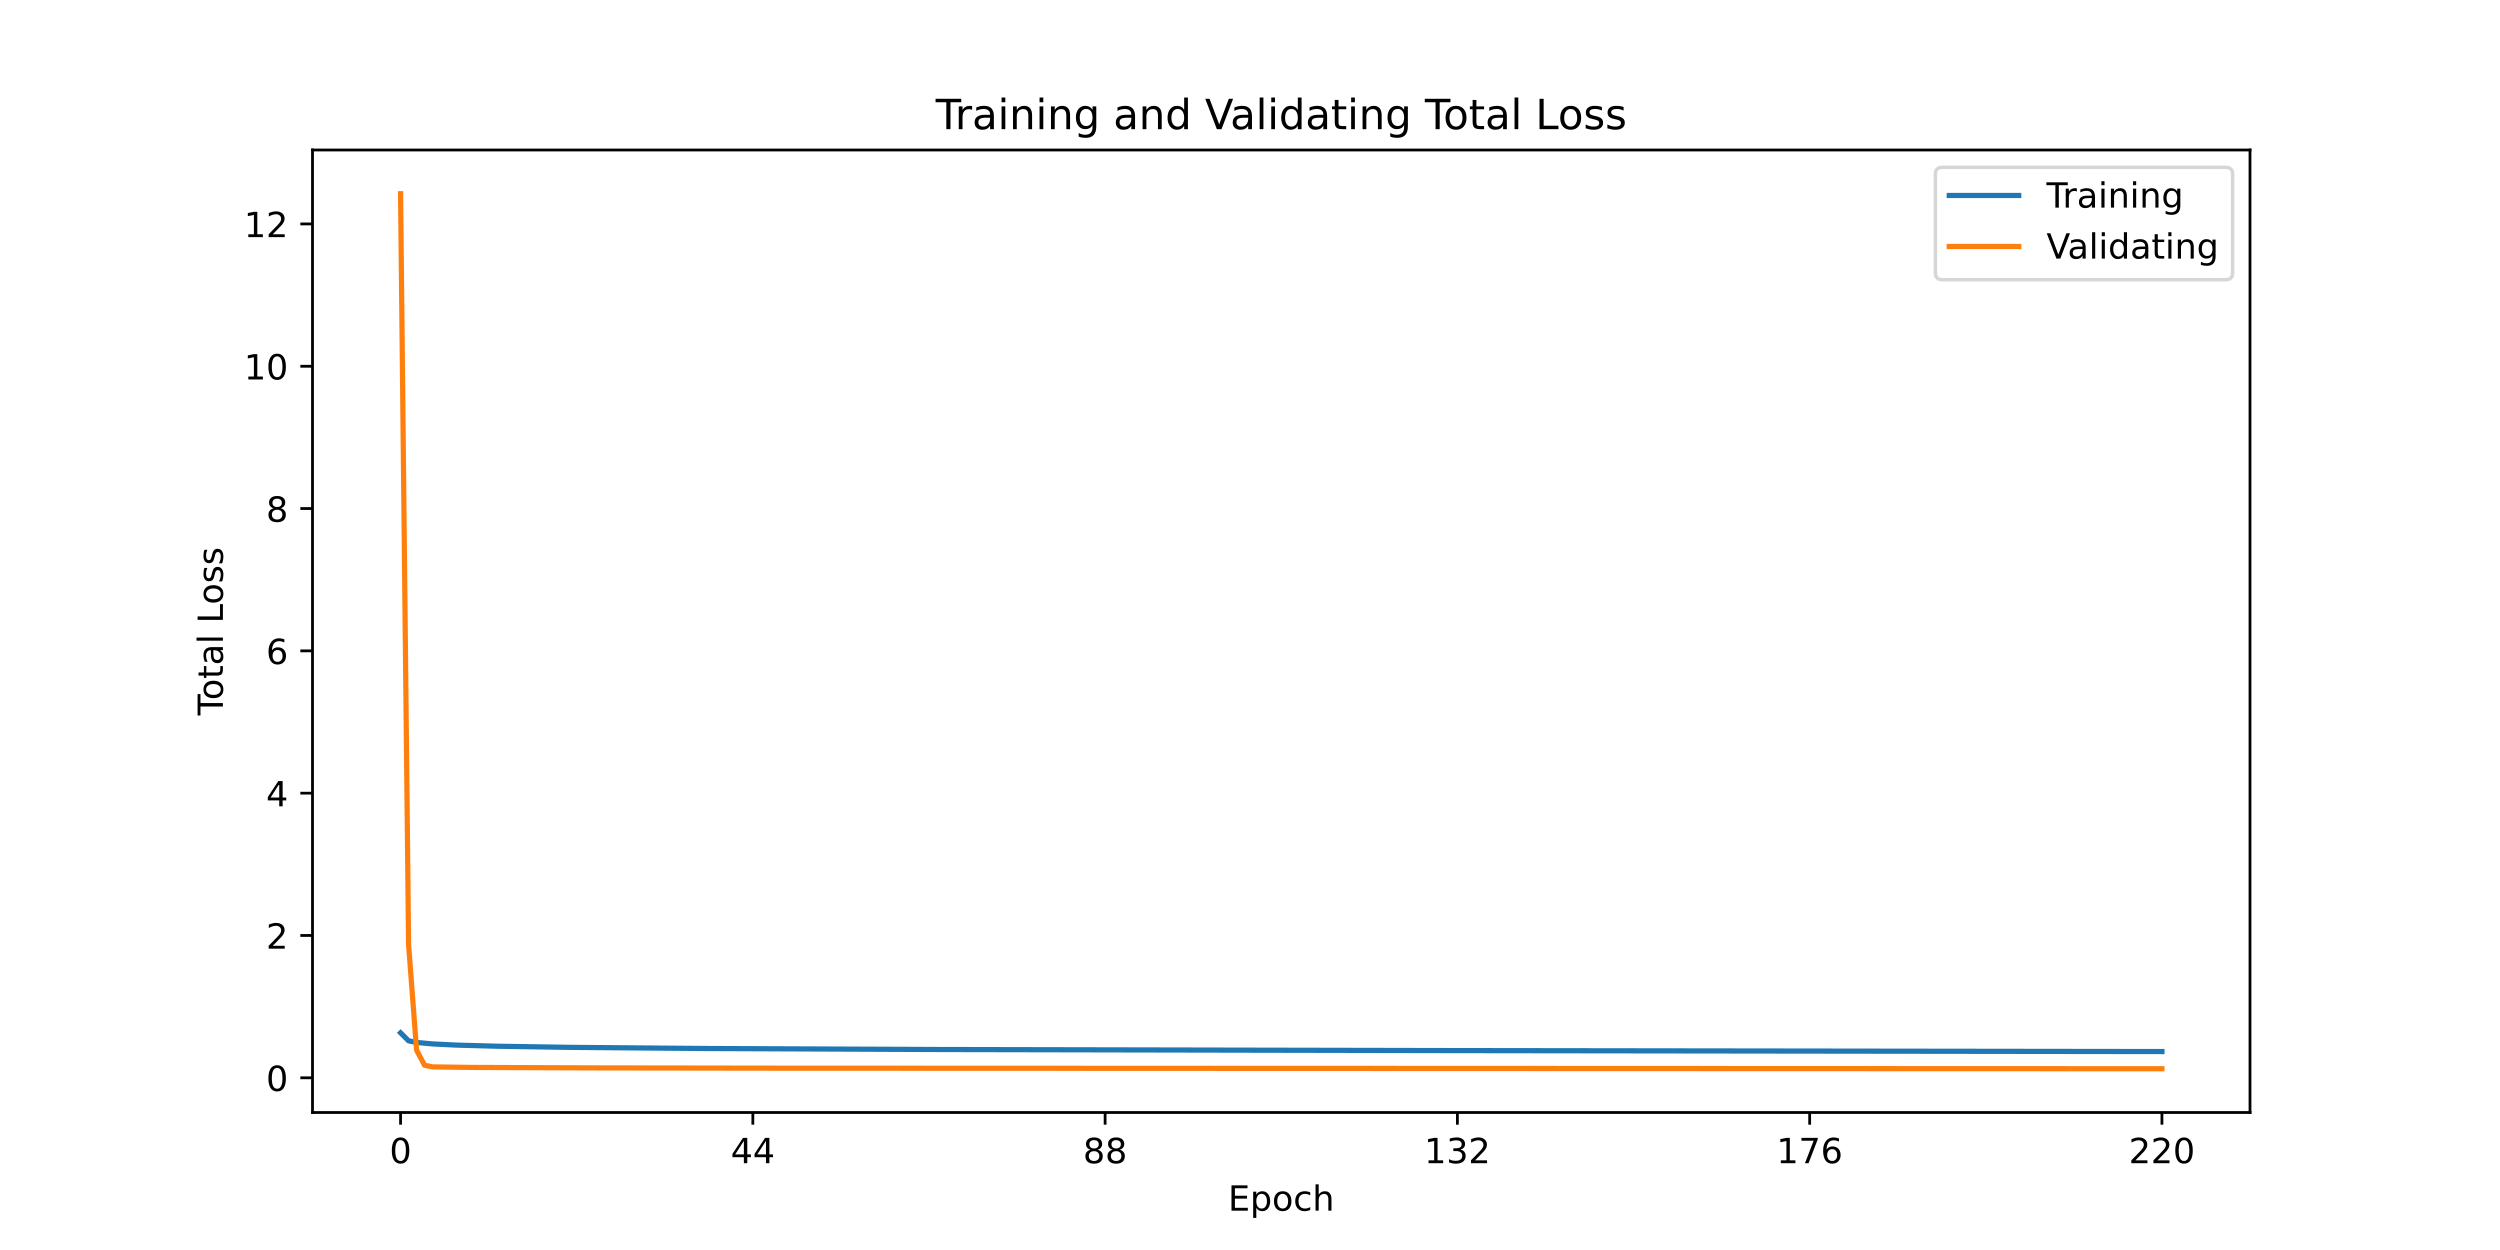
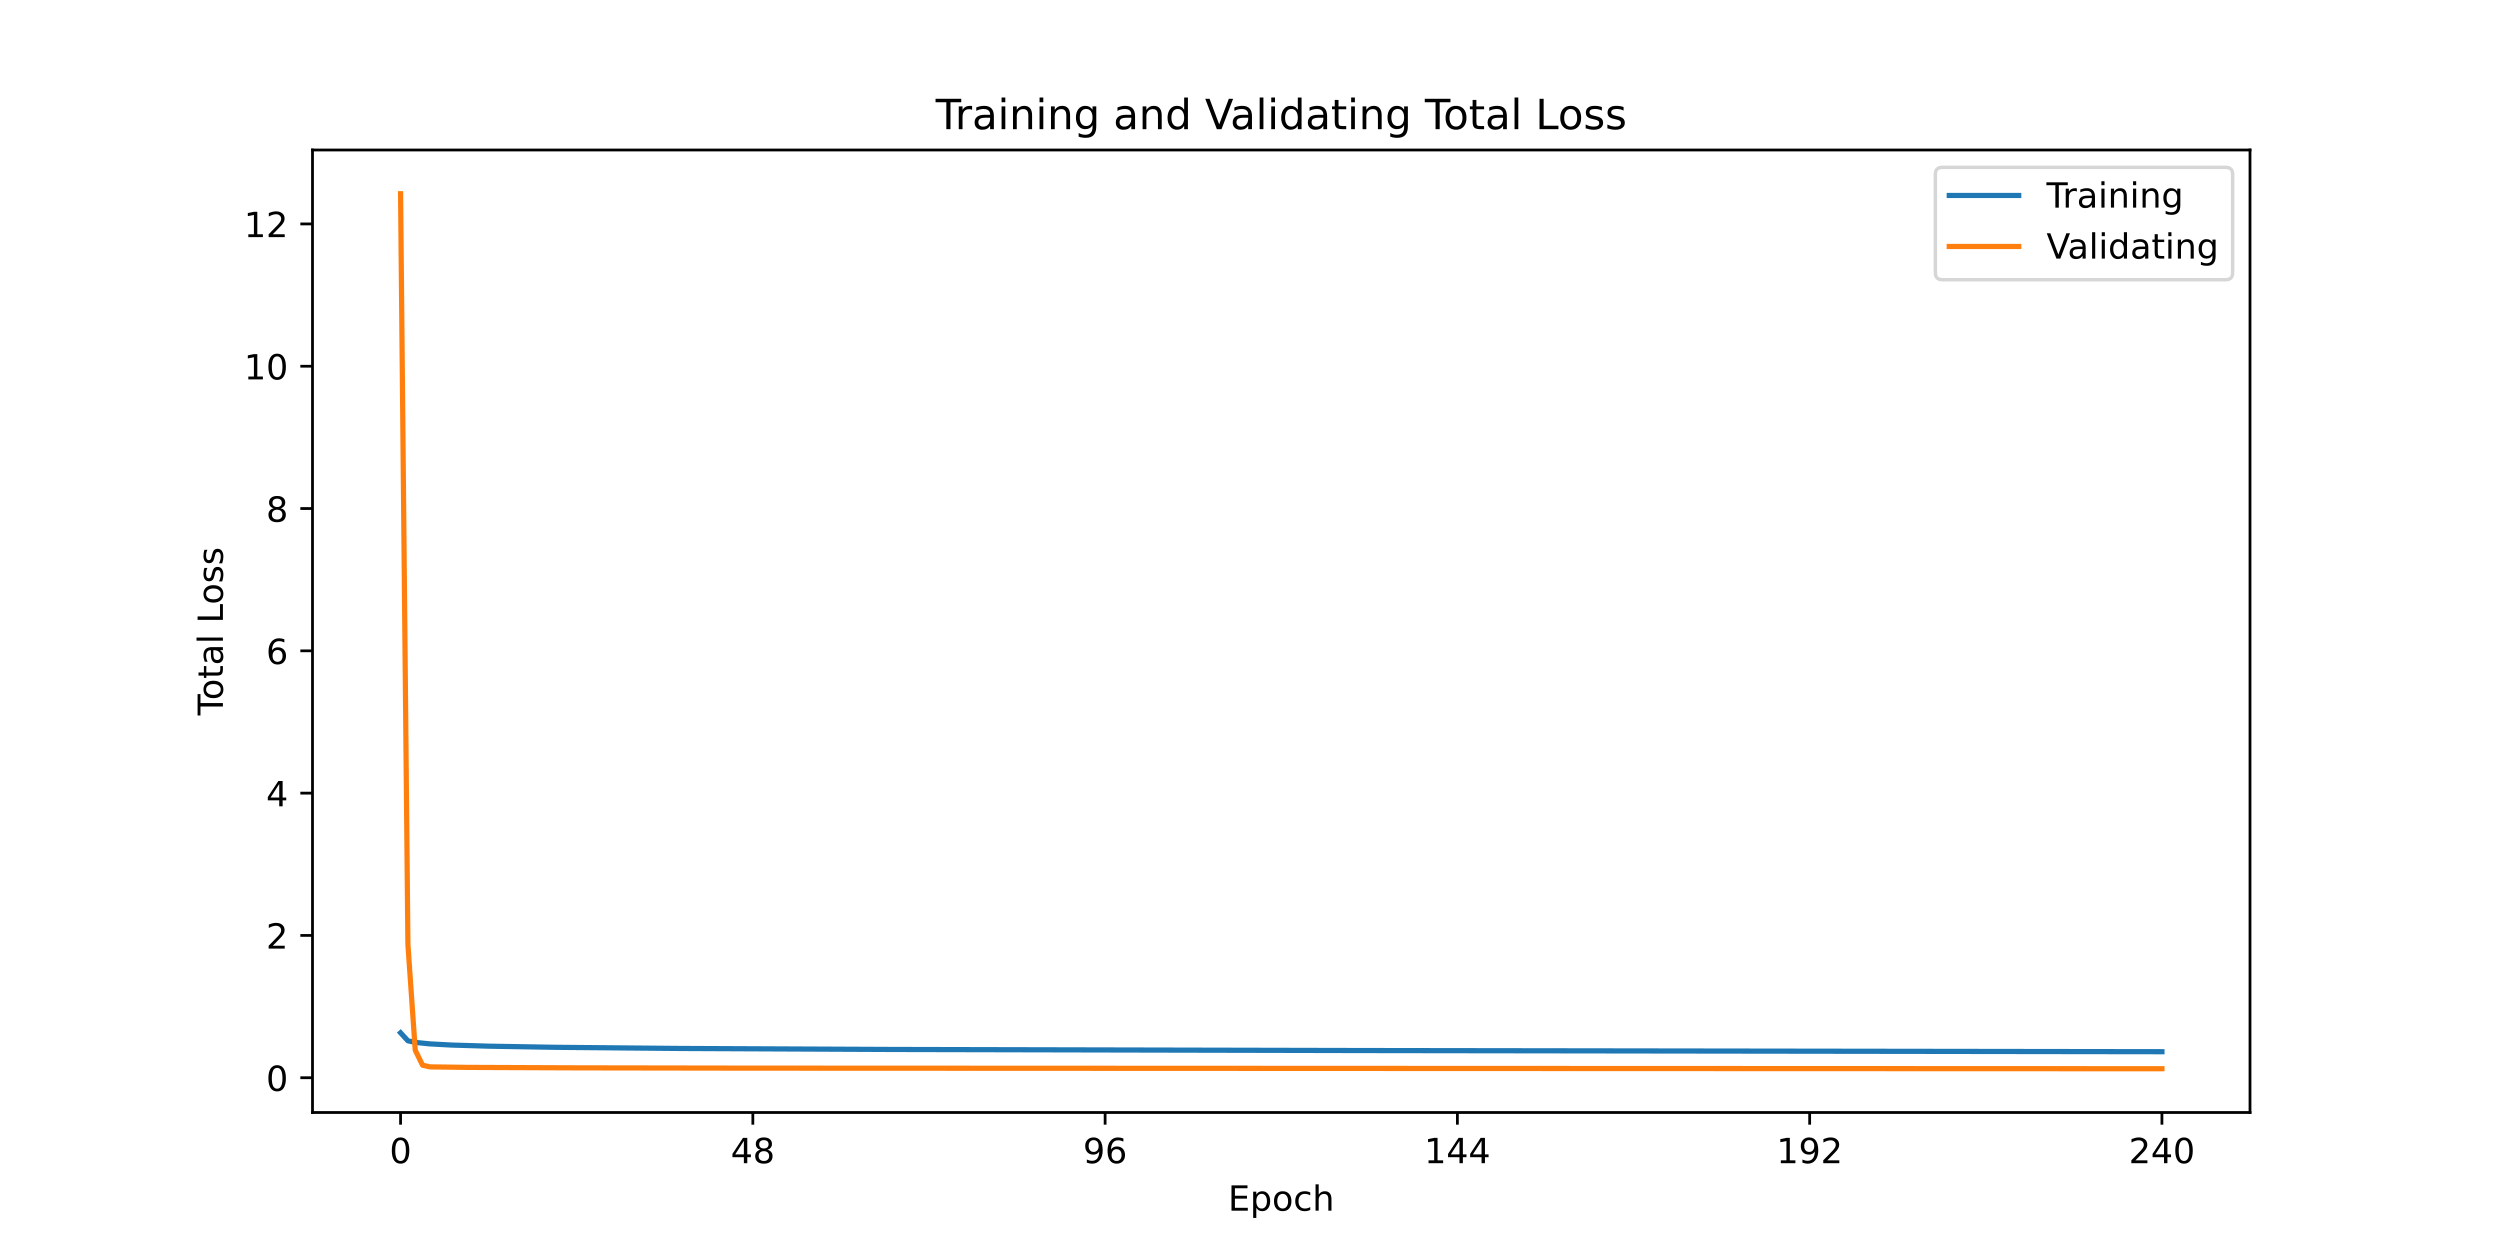
<svg xmlns="http://www.w3.org/2000/svg" xmlns:xlink="http://www.w3.org/1999/xlink" width="720pt" height="360pt" viewBox="0 0 720 360" version="1.1">
  <defs>
    <style type="text/css">*{stroke-linejoin: round; stroke-linecap: butt}</style>
  </defs>
  <g id="figure_1">
    <g id="patch_1">
      <path d="M 0 360  L 720 360  L 720 0  L 0 0  z " style="fill: #ffffff" />
    </g>
    <g id="axes_1">
      <g id="patch_2">
        <path d="M 90 320.4  L 648 320.4  L 648 43.2  L 90 43.2  z " style="fill: #ffffff" />
      </g>
      <g id="matplotlib.axis_1">
        <g id="xtick_1">
          <g id="line2d_1">
            <defs>
-               <path id="m5312c680e4" d="M 0 0  L 0 3.5  " style="stroke: #000000; stroke-width: 0.8" />
+               <path id="mfaa3f9e99a" d="M 0 0  L 0 3.5  " style="stroke: #000000; stroke-width: 0.8" />
            </defs>
            <g>
-               <use xlink:href="#m5312c680e4" x="115.364" y="320.4" style="stroke: #000000; stroke-width: 0.8" />
+               <use xlink:href="#mfaa3f9e99a" x="115.364" y="320.4" style="stroke: #000000; stroke-width: 0.8" />
            </g>
          </g>
          <g id="text_1">
            <g transform="translate(112.1824 334.9984) scale(0.1 -0.1)">
              <defs>
                <path id="DejaVuSans-30" d="M 2034 4250  Q 1547 4250 1301 3770  Q 1056 3291 1056 2328  Q 1056 1369 1301 889  Q 1547 409 2034 409  Q 2525 409 2770 889  Q 3016 1369 3016 2328  Q 3016 3291 2770 3770  Q 2525 4250 2034 4250  z M 2034 4750  Q 2819 4750 3233 4129  Q 3647 3509 3647 2328  Q 3647 1150 3233 529  Q 2819 -91 2034 -91  Q 1250 -91 836 529  Q 422 1150 422 2328  Q 422 3509 836 4129  Q 1250 4750 2034 4750  z " transform="scale(0.015625)" />
              </defs>
              <use xlink:href="#DejaVuSans-30" />
            </g>
          </g>
        </g>
        <g id="xtick_2">
          <g id="line2d_2">
            <g>
-               <use xlink:href="#m5312c680e4" x="216.818" y="320.4" style="stroke: #000000; stroke-width: 0.8" />
+               <use xlink:href="#mfaa3f9e99a" x="216.818" y="320.4" style="stroke: #000000; stroke-width: 0.8" />
            </g>
          </g>
          <g id="text_2">
            <g transform="translate(210.4557 334.9984) scale(0.1 -0.1)">
              <defs>
                <path id="DejaVuSans-34" d="M 2419 4116  L 825 1625  L 2419 1625  L 2419 4116  z M 2253 4666  L 3047 4666  L 3047 1625  L 3713 1625  L 3713 1100  L 3047 1100  L 3047 0  L 2419 0  L 2419 1100  L 313 1100  L 313 1709  L 2253 4666  z " transform="scale(0.015625)" />
+                 <path id="DejaVuSans-38" d="M 2034 2216  Q 1584 2216 1326 1975  Q 1069 1734 1069 1313  Q 1069 891 1326 650  Q 1584 409 2034 409  Q 2484 409 2743 651  Q 3003 894 3003 1313  Q 3003 1734 2745 1975  Q 2488 2216 2034 2216  z M 1403 2484  Q 997 2584 770 2862  Q 544 3141 544 3541  Q 544 4100 942 4425  Q 1341 4750 2034 4750  Q 2731 4750 3128 4425  Q 3525 4100 3525 3541  Q 3525 3141 3298 2862  Q 3072 2584 2669 2484  Q 3125 2378 3379 2068  Q 3634 1759 3634 1313  Q 3634 634 3220 271  Q 2806 -91 2034 -91  Q 1263 -91 848 271  Q 434 634 434 1313  Q 434 1759 690 2068  Q 947 2378 1403 2484  z M 1172 3481  Q 1172 3119 1398 2916  Q 1625 2713 2034 2713  Q 2441 2713 2670 2916  Q 2900 3119 2900 3481  Q 2900 3844 2670 4047  Q 2441 4250 2034 4250  Q 1625 4250 1398 4047  Q 1172 3844 1172 3481  z " transform="scale(0.015625)" />
              </defs>
              <use xlink:href="#DejaVuSans-34" />
-               <use xlink:href="#DejaVuSans-34" transform="translate(63.62305 0)" />
+               <use xlink:href="#DejaVuSans-38" transform="translate(63.62305 0)" />
            </g>
          </g>
        </g>
        <g id="xtick_3">
          <g id="line2d_3">
            <g>
-               <use xlink:href="#m5312c680e4" x="318.273" y="320.4" style="stroke: #000000; stroke-width: 0.8" />
+               <use xlink:href="#mfaa3f9e99a" x="318.273" y="320.4" style="stroke: #000000; stroke-width: 0.8" />
            </g>
          </g>
          <g id="text_3">
            <g transform="translate(311.9102 334.9984) scale(0.1 -0.1)">
              <defs>
-                 <path id="DejaVuSans-38" d="M 2034 2216  Q 1584 2216 1326 1975  Q 1069 1734 1069 1313  Q 1069 891 1326 650  Q 1584 409 2034 409  Q 2484 409 2743 651  Q 3003 894 3003 1313  Q 3003 1734 2745 1975  Q 2488 2216 2034 2216  z M 1403 2484  Q 997 2584 770 2862  Q 544 3141 544 3541  Q 544 4100 942 4425  Q 1341 4750 2034 4750  Q 2731 4750 3128 4425  Q 3525 4100 3525 3541  Q 3525 3141 3298 2862  Q 3072 2584 2669 2484  Q 3125 2378 3379 2068  Q 3634 1759 3634 1313  Q 3634 634 3220 271  Q 2806 -91 2034 -91  Q 1263 -91 848 271  Q 434 634 434 1313  Q 434 1759 690 2068  Q 947 2378 1403 2484  z M 1172 3481  Q 1172 3119 1398 2916  Q 1625 2713 2034 2713  Q 2441 2713 2670 2916  Q 2900 3119 2900 3481  Q 2900 3844 2670 4047  Q 2441 4250 2034 4250  Q 1625 4250 1398 4047  Q 1172 3844 1172 3481  z " transform="scale(0.015625)" />
-               </defs>
-               <use xlink:href="#DejaVuSans-38" />
-               <use xlink:href="#DejaVuSans-38" transform="translate(63.62305 0)" />
+                 <path id="DejaVuSans-39" d="M 703 97  L 703 672  Q 941 559 1184 500  Q 1428 441 1663 441  Q 2288 441 2617 861  Q 2947 1281 2994 2138  Q 2813 1869 2534 1725  Q 2256 1581 1919 1581  Q 1219 1581 811 2004  Q 403 2428 403 3163  Q 403 3881 828 4315  Q 1253 4750 1959 4750  Q 2769 4750 3195 4129  Q 3622 3509 3622 2328  Q 3622 1225 3098 567  Q 2575 -91 1691 -91  Q 1453 -91 1209 -44  Q 966 3 703 97  z M 1959 2075  Q 2384 2075 2632 2365  Q 2881 2656 2881 3163  Q 2881 3666 2632 3958  Q 2384 4250 1959 4250  Q 1534 4250 1286 3958  Q 1038 3666 1038 3163  Q 1038 2656 1286 2365  Q 1534 2075 1959 2075  z " transform="scale(0.015625)" />
+                 <path id="DejaVuSans-36" d="M 2113 2584  Q 1688 2584 1439 2293  Q 1191 2003 1191 1497  Q 1191 994 1439 701  Q 1688 409 2113 409  Q 2538 409 2786 701  Q 3034 994 3034 1497  Q 3034 2003 2786 2293  Q 2538 2584 2113 2584  z M 3366 4563  L 3366 3988  Q 3128 4100 2886 4159  Q 2644 4219 2406 4219  Q 1781 4219 1451 3797  Q 1122 3375 1075 2522  Q 1259 2794 1537 2939  Q 1816 3084 2150 3084  Q 2853 3084 3261 2657  Q 3669 2231 3669 1497  Q 3669 778 3244 343  Q 2819 -91 2113 -91  Q 1303 -91 875 529  Q 447 1150 447 2328  Q 447 3434 972 4092  Q 1497 4750 2381 4750  Q 2619 4750 2861 4703  Q 3103 4656 3366 4563  z " transform="scale(0.015625)" />
+               </defs>
+               <use xlink:href="#DejaVuSans-39" />
+               <use xlink:href="#DejaVuSans-36" transform="translate(63.62305 0)" />
            </g>
          </g>
        </g>
        <g id="xtick_4">
          <g id="line2d_4">
            <g>
-               <use xlink:href="#m5312c680e4" x="419.727" y="320.4" style="stroke: #000000; stroke-width: 0.8" />
+               <use xlink:href="#mfaa3f9e99a" x="419.727" y="320.4" style="stroke: #000000; stroke-width: 0.8" />
            </g>
          </g>
          <g id="text_4">
            <g transform="translate(410.1835 334.9984) scale(0.1 -0.1)">
              <defs>
                <path id="DejaVuSans-31" d="M 794 531  L 1825 531  L 1825 4091  L 703 3866  L 703 4441  L 1819 4666  L 2450 4666  L 2450 531  L 3481 531  L 3481 0  L 794 0  L 794 531  z " transform="scale(0.015625)" />
-                 <path id="DejaVuSans-33" d="M 2597 2516  Q 3050 2419 3304 2112  Q 3559 1806 3559 1356  Q 3559 666 3084 287  Q 2609 -91 1734 -91  Q 1441 -91 1130 -33  Q 819 25 488 141  L 488 750  Q 750 597 1062 519  Q 1375 441 1716 441  Q 2309 441 2620 675  Q 2931 909 2931 1356  Q 2931 1769 2642 2001  Q 2353 2234 1838 2234  L 1294 2234  L 1294 2753  L 1863 2753  Q 2328 2753 2575 2939  Q 2822 3125 2822 3475  Q 2822 3834 2567 4026  Q 2313 4219 1838 4219  Q 1578 4219 1281 4162  Q 984 4106 628 3988  L 628 4550  Q 988 4650 1302 4700  Q 1616 4750 1894 4750  Q 2613 4750 3031 4423  Q 3450 4097 3450 3541  Q 3450 3153 3228 2886  Q 3006 2619 2597 2516  z " transform="scale(0.015625)" />
-                 <path id="DejaVuSans-32" d="M 1228 531  L 3431 531  L 3431 0  L 469 0  L 469 531  Q 828 903 1448 1529  Q 2069 2156 2228 2338  Q 2531 2678 2651 2914  Q 2772 3150 2772 3378  Q 2772 3750 2511 3984  Q 2250 4219 1831 4219  Q 1534 4219 1204 4116  Q 875 4013 500 3803  L 500 4441  Q 881 4594 1212 4672  Q 1544 4750 1819 4750  Q 2544 4750 2975 4387  Q 3406 4025 3406 3419  Q 3406 3131 3298 2873  Q 3191 2616 2906 2266  Q 2828 2175 2409 1742  Q 1991 1309 1228 531  z " transform="scale(0.015625)" />
              </defs>
              <use xlink:href="#DejaVuSans-31" />
-               <use xlink:href="#DejaVuSans-33" transform="translate(63.62305 0)" />
-               <use xlink:href="#DejaVuSans-32" transform="translate(127.2461 0)" />
+               <use xlink:href="#DejaVuSans-34" transform="translate(63.62305 0)" />
+               <use xlink:href="#DejaVuSans-34" transform="translate(127.2461 0)" />
            </g>
          </g>
        </g>
        <g id="xtick_5">
          <g id="line2d_5">
            <g>
-               <use xlink:href="#m5312c680e4" x="521.182" y="320.4" style="stroke: #000000; stroke-width: 0.8" />
+               <use xlink:href="#mfaa3f9e99a" x="521.182" y="320.4" style="stroke: #000000; stroke-width: 0.8" />
            </g>
          </g>
          <g id="text_5">
            <g transform="translate(511.6381 334.9984) scale(0.1 -0.1)">
              <defs>
-                 <path id="DejaVuSans-37" d="M 525 4666  L 3525 4666  L 3525 4397  L 1831 0  L 1172 0  L 2766 4134  L 525 4134  L 525 4666  z " transform="scale(0.015625)" />
-                 <path id="DejaVuSans-36" d="M 2113 2584  Q 1688 2584 1439 2293  Q 1191 2003 1191 1497  Q 1191 994 1439 701  Q 1688 409 2113 409  Q 2538 409 2786 701  Q 3034 994 3034 1497  Q 3034 2003 2786 2293  Q 2538 2584 2113 2584  z M 3366 4563  L 3366 3988  Q 3128 4100 2886 4159  Q 2644 4219 2406 4219  Q 1781 4219 1451 3797  Q 1122 3375 1075 2522  Q 1259 2794 1537 2939  Q 1816 3084 2150 3084  Q 2853 3084 3261 2657  Q 3669 2231 3669 1497  Q 3669 778 3244 343  Q 2819 -91 2113 -91  Q 1303 -91 875 529  Q 447 1150 447 2328  Q 447 3434 972 4092  Q 1497 4750 2381 4750  Q 2619 4750 2861 4703  Q 3103 4656 3366 4563  z " transform="scale(0.015625)" />
+                 <path id="DejaVuSans-32" d="M 1228 531  L 3431 531  L 3431 0  L 469 0  L 469 531  Q 828 903 1448 1529  Q 2069 2156 2228 2338  Q 2531 2678 2651 2914  Q 2772 3150 2772 3378  Q 2772 3750 2511 3984  Q 2250 4219 1831 4219  Q 1534 4219 1204 4116  Q 875 4013 500 3803  L 500 4441  Q 881 4594 1212 4672  Q 1544 4750 1819 4750  Q 2544 4750 2975 4387  Q 3406 4025 3406 3419  Q 3406 3131 3298 2873  Q 3191 2616 2906 2266  Q 2828 2175 2409 1742  Q 1991 1309 1228 531  z " transform="scale(0.015625)" />
              </defs>
              <use xlink:href="#DejaVuSans-31" />
-               <use xlink:href="#DejaVuSans-37" transform="translate(63.62305 0)" />
-               <use xlink:href="#DejaVuSans-36" transform="translate(127.2461 0)" />
+               <use xlink:href="#DejaVuSans-39" transform="translate(63.62305 0)" />
+               <use xlink:href="#DejaVuSans-32" transform="translate(127.2461 0)" />
            </g>
          </g>
        </g>
        <g id="xtick_6">
          <g id="line2d_6">
            <g>
-               <use xlink:href="#m5312c680e4" x="622.636" y="320.4" style="stroke: #000000; stroke-width: 0.8" />
+               <use xlink:href="#mfaa3f9e99a" x="622.636" y="320.4" style="stroke: #000000; stroke-width: 0.8" />
            </g>
          </g>
          <g id="text_6">
            <g transform="translate(613.0926 334.9984) scale(0.1 -0.1)">
              <use xlink:href="#DejaVuSans-32" />
-               <use xlink:href="#DejaVuSans-32" transform="translate(63.62305 0)" />
+               <use xlink:href="#DejaVuSans-34" transform="translate(63.62305 0)" />
              <use xlink:href="#DejaVuSans-30" transform="translate(127.2461 0)" />
            </g>
          </g>
        </g>
        <g id="text_7">
          <g transform="translate(353.6891 348.6766) scale(0.1 -0.1)">
            <defs>
              <path id="DejaVuSans-45" d="M 628 4666  L 3578 4666  L 3578 4134  L 1259 4134  L 1259 2753  L 3481 2753  L 3481 2222  L 1259 2222  L 1259 531  L 3634 531  L 3634 0  L 628 0  L 628 4666  z " transform="scale(0.015625)" />
              <path id="DejaVuSans-70" d="M 1159 525  L 1159 -1331  L 581 -1331  L 581 3500  L 1159 3500  L 1159 2969  Q 1341 3281 1617 3432  Q 1894 3584 2278 3584  Q 2916 3584 3314 3078  Q 3713 2572 3713 1747  Q 3713 922 3314 415  Q 2916 -91 2278 -91  Q 1894 -91 1617 61  Q 1341 213 1159 525  z M 3116 1747  Q 3116 2381 2855 2742  Q 2594 3103 2138 3103  Q 1681 3103 1420 2742  Q 1159 2381 1159 1747  Q 1159 1113 1420 752  Q 1681 391 2138 391  Q 2594 391 2855 752  Q 3116 1113 3116 1747  z " transform="scale(0.015625)" />
              <path id="DejaVuSans-6f" d="M 1959 3097  Q 1497 3097 1228 2736  Q 959 2375 959 1747  Q 959 1119 1226 758  Q 1494 397 1959 397  Q 2419 397 2687 759  Q 2956 1122 2956 1747  Q 2956 2369 2687 2733  Q 2419 3097 1959 3097  z M 1959 3584  Q 2709 3584 3137 3096  Q 3566 2609 3566 1747  Q 3566 888 3137 398  Q 2709 -91 1959 -91  Q 1206 -91 779 398  Q 353 888 353 1747  Q 353 2609 779 3096  Q 1206 3584 1959 3584  z " transform="scale(0.015625)" />
              <path id="DejaVuSans-63" d="M 3122 3366  L 3122 2828  Q 2878 2963 2633 3030  Q 2388 3097 2138 3097  Q 1578 3097 1268 2742  Q 959 2388 959 1747  Q 959 1106 1268 751  Q 1578 397 2138 397  Q 2388 397 2633 464  Q 2878 531 3122 666  L 3122 134  Q 2881 22 2623 -34  Q 2366 -91 2075 -91  Q 1284 -91 818 406  Q 353 903 353 1747  Q 353 2603 823 3093  Q 1294 3584 2113 3584  Q 2378 3584 2631 3529  Q 2884 3475 3122 3366  z " transform="scale(0.015625)" />
              <path id="DejaVuSans-68" d="M 3513 2113  L 3513 0  L 2938 0  L 2938 2094  Q 2938 2591 2744 2837  Q 2550 3084 2163 3084  Q 1697 3084 1428 2787  Q 1159 2491 1159 1978  L 1159 0  L 581 0  L 581 4863  L 1159 4863  L 1159 2956  Q 1366 3272 1645 3428  Q 1925 3584 2291 3584  Q 2894 3584 3203 3211  Q 3513 2838 3513 2113  z " transform="scale(0.015625)" />
            </defs>
            <use xlink:href="#DejaVuSans-45" />
            <use xlink:href="#DejaVuSans-70" transform="translate(63.18359 0)" />
            <use xlink:href="#DejaVuSans-6f" transform="translate(126.6602 0)" />
            <use xlink:href="#DejaVuSans-63" transform="translate(187.8418 0)" />
            <use xlink:href="#DejaVuSans-68" transform="translate(242.8223 0)" />
          </g>
        </g>
      </g>
      <g id="matplotlib.axis_2">
        <g id="ytick_1">
          <g id="line2d_7">
            <defs>
-               <path id="md5702e7487" d="M 0 0  L -3.5 0  " style="stroke: #000000; stroke-width: 0.8" />
+               <path id="m427c29130f" d="M 0 0  L -3.5 0  " style="stroke: #000000; stroke-width: 0.8" />
            </defs>
            <g>
-               <use xlink:href="#md5702e7487" x="90" y="310.402" style="stroke: #000000; stroke-width: 0.8" />
+               <use xlink:href="#m427c29130f" x="90" y="310.39" style="stroke: #000000; stroke-width: 0.8" />
            </g>
          </g>
          <g id="text_8">
-             <g transform="translate(76.6375 314.2008) scale(0.1 -0.1)">
+             <g transform="translate(76.6375 314.189) scale(0.1 -0.1)">
              <use xlink:href="#DejaVuSans-30" />
            </g>
          </g>
        </g>
        <g id="ytick_2">
          <g id="line2d_8">
            <g>
-               <use xlink:href="#md5702e7487" x="90" y="269.417" style="stroke: #000000; stroke-width: 0.8" />
+               <use xlink:href="#m427c29130f" x="90" y="269.407" style="stroke: #000000; stroke-width: 0.8" />
            </g>
          </g>
          <g id="text_9">
-             <g transform="translate(76.6375 273.2163) scale(0.1 -0.1)">
+             <g transform="translate(76.6375 273.2064) scale(0.1 -0.1)">
              <use xlink:href="#DejaVuSans-32" />
            </g>
          </g>
        </g>
        <g id="ytick_3">
          <g id="line2d_9">
            <g>
-               <use xlink:href="#md5702e7487" x="90" y="228.433" style="stroke: #000000; stroke-width: 0.8" />
+               <use xlink:href="#m427c29130f" x="90" y="228.425" style="stroke: #000000; stroke-width: 0.8" />
            </g>
          </g>
          <g id="text_10">
-             <g transform="translate(76.6375 232.2318) scale(0.1 -0.1)">
+             <g transform="translate(76.6375 232.2238) scale(0.1 -0.1)">
              <use xlink:href="#DejaVuSans-34" />
            </g>
          </g>
        </g>
        <g id="ytick_4">
          <g id="line2d_10">
            <g>
-               <use xlink:href="#md5702e7487" x="90" y="187.448" style="stroke: #000000; stroke-width: 0.8" />
+               <use xlink:href="#m427c29130f" x="90" y="187.442" style="stroke: #000000; stroke-width: 0.8" />
            </g>
          </g>
          <g id="text_11">
-             <g transform="translate(76.6375 191.2473) scale(0.1 -0.1)">
+             <g transform="translate(76.6375 191.2412) scale(0.1 -0.1)">
              <use xlink:href="#DejaVuSans-36" />
            </g>
          </g>
        </g>
        <g id="ytick_5">
          <g id="line2d_11">
            <g>
-               <use xlink:href="#md5702e7487" x="90" y="146.464" style="stroke: #000000; stroke-width: 0.8" />
+               <use xlink:href="#m427c29130f" x="90" y="146.459" style="stroke: #000000; stroke-width: 0.8" />
            </g>
          </g>
          <g id="text_12">
-             <g transform="translate(76.6375 150.2628) scale(0.1 -0.1)">
+             <g transform="translate(76.6375 150.2586) scale(0.1 -0.1)">
              <use xlink:href="#DejaVuSans-38" />
            </g>
          </g>
        </g>
        <g id="ytick_6">
          <g id="line2d_12">
            <g>
-               <use xlink:href="#md5702e7487" x="90" y="105.479" style="stroke: #000000; stroke-width: 0.8" />
+               <use xlink:href="#m427c29130f" x="90" y="105.477" style="stroke: #000000; stroke-width: 0.8" />
            </g>
          </g>
          <g id="text_13">
-             <g transform="translate(70.275 109.2783) scale(0.1 -0.1)">
+             <g transform="translate(70.275 109.2759) scale(0.1 -0.1)">
              <use xlink:href="#DejaVuSans-31" />
              <use xlink:href="#DejaVuSans-30" transform="translate(63.62305 0)" />
            </g>
          </g>
        </g>
        <g id="ytick_7">
          <g id="line2d_13">
            <g>
-               <use xlink:href="#md5702e7487" x="90" y="64.495" style="stroke: #000000; stroke-width: 0.8" />
+               <use xlink:href="#m427c29130f" x="90" y="64.494" style="stroke: #000000; stroke-width: 0.8" />
            </g>
          </g>
          <g id="text_14">
-             <g transform="translate(70.275 68.29374) scale(0.1 -0.1)">
+             <g transform="translate(70.275 68.29333) scale(0.1 -0.1)">
              <use xlink:href="#DejaVuSans-31" />
              <use xlink:href="#DejaVuSans-32" transform="translate(63.62305 0)" />
            </g>
          </g>
        </g>
        <g id="text_15">
          <g transform="translate(64.19531 206.0328) rotate(-90) scale(0.1 -0.1)">
            <defs>
              <path id="DejaVuSans-54" d="M -19 4666  L 3928 4666  L 3928 4134  L 2272 4134  L 2272 0  L 1638 0  L 1638 4134  L -19 4134  L -19 4666  z " transform="scale(0.015625)" />
              <path id="DejaVuSans-74" d="M 1172 4494  L 1172 3500  L 2356 3500  L 2356 3053  L 1172 3053  L 1172 1153  Q 1172 725 1289 603  Q 1406 481 1766 481  L 2356 481  L 2356 0  L 1766 0  Q 1100 0 847 248  Q 594 497 594 1153  L 594 3053  L 172 3053  L 172 3500  L 594 3500  L 594 4494  L 1172 4494  z " transform="scale(0.015625)" />
              <path id="DejaVuSans-61" d="M 2194 1759  Q 1497 1759 1228 1600  Q 959 1441 959 1056  Q 959 750 1161 570  Q 1363 391 1709 391  Q 2188 391 2477 730  Q 2766 1069 2766 1631  L 2766 1759  L 2194 1759  z M 3341 1997  L 3341 0  L 2766 0  L 2766 531  Q 2569 213 2275 61  Q 1981 -91 1556 -91  Q 1019 -91 701 211  Q 384 513 384 1019  Q 384 1609 779 1909  Q 1175 2209 1959 2209  L 2766 2209  L 2766 2266  Q 2766 2663 2505 2880  Q 2244 3097 1772 3097  Q 1472 3097 1187 3025  Q 903 2953 641 2809  L 641 3341  Q 956 3463 1253 3523  Q 1550 3584 1831 3584  Q 2591 3584 2966 3190  Q 3341 2797 3341 1997  z " transform="scale(0.015625)" />
              <path id="DejaVuSans-6c" d="M 603 4863  L 1178 4863  L 1178 0  L 603 0  L 603 4863  z " transform="scale(0.015625)" />
              <path id="DejaVuSans-20" transform="scale(0.015625)" />
              <path id="DejaVuSans-4c" d="M 628 4666  L 1259 4666  L 1259 531  L 3531 531  L 3531 0  L 628 0  L 628 4666  z " transform="scale(0.015625)" />
              <path id="DejaVuSans-73" d="M 2834 3397  L 2834 2853  Q 2591 2978 2328 3040  Q 2066 3103 1784 3103  Q 1356 3103 1142 2972  Q 928 2841 928 2578  Q 928 2378 1081 2264  Q 1234 2150 1697 2047  L 1894 2003  Q 2506 1872 2764 1633  Q 3022 1394 3022 966  Q 3022 478 2636 193  Q 2250 -91 1575 -91  Q 1294 -91 989 -36  Q 684 19 347 128  L 347 722  Q 666 556 975 473  Q 1284 391 1588 391  Q 1994 391 2212 530  Q 2431 669 2431 922  Q 2431 1156 2273 1281  Q 2116 1406 1581 1522  L 1381 1569  Q 847 1681 609 1914  Q 372 2147 372 2553  Q 372 3047 722 3315  Q 1072 3584 1716 3584  Q 2034 3584 2315 3537  Q 2597 3491 2834 3397  z " transform="scale(0.015625)" />
            </defs>
            <use xlink:href="#DejaVuSans-54" />
            <use xlink:href="#DejaVuSans-6f" transform="translate(44.08398 0)" />
            <use xlink:href="#DejaVuSans-74" transform="translate(105.2656 0)" />
            <use xlink:href="#DejaVuSans-61" transform="translate(144.4746 0)" />
            <use xlink:href="#DejaVuSans-6c" transform="translate(205.7539 0)" />
            <use xlink:href="#DejaVuSans-20" transform="translate(233.5371 0)" />
            <use xlink:href="#DejaVuSans-4c" transform="translate(265.3242 0)" />
            <use xlink:href="#DejaVuSans-6f" transform="translate(319.2871 0)" />
            <use xlink:href="#DejaVuSans-73" transform="translate(380.4688 0)" />
            <use xlink:href="#DejaVuSans-73" transform="translate(432.5684 0)" />
          </g>
        </g>
      </g>
      <g id="line2d_14">
-         <path d="M 115.364 297.455  L 117.669 299.76  L 119.975 300.22  L 124.587 300.652  L 131.504 300.991  L 143.033 301.308  L 163.785 301.634  L 202.983 301.966  L 269.851 302.257  L 417.421 302.567  L 622.636 302.85  L 622.636 302.85  " clip-path="url(#pd042baffe4)" style="fill: none; stroke: #1f77b4; stroke-width: 1.5; stroke-linecap: square" />
+         <path d="M 115.364 297.444  L 117.477 299.749  L 119.591 300.208  L 123.818 300.64  L 130.159 300.98  L 140.727 301.297  L 159.75 301.622  L 195.682 301.955  L 256.977 302.245  L 392.25 302.555  L 622.636 302.892  L 622.636 302.892  " clip-path="url(#p2e6acef329)" style="fill: none; stroke: #1f77b4; stroke-width: 1.5; stroke-linecap: square" />
      </g>
      <g id="line2d_15">
-         <path d="M 115.364 55.8  L 117.669 271.973  L 119.975 302.469  L 122.281 306.795  L 124.587 307.271  L 136.116 307.417  L 170.702 307.553  L 223.736 307.635  L 401.281 307.71  L 449.702 307.73  L 622.636 307.798  L 622.636 307.798  " clip-path="url(#pd042baffe4)" style="fill: none; stroke: #ff7f0e; stroke-width: 1.5; stroke-linecap: square" />
+         <path d="M 115.364 55.8  L 117.477 271.963  L 119.591 302.458  L 121.705 306.783  L 123.818 307.259  L 134.386 307.406  L 166.091 307.541  L 214.705 307.623  L 377.455 307.698  L 421.841 307.718  L 622.636 307.795  L 622.636 307.795  " clip-path="url(#p2e6acef329)" style="fill: none; stroke: #ff7f0e; stroke-width: 1.5; stroke-linecap: square" />
      </g>
      <g id="patch_3">
        <path d="M 90 320.4  L 90 43.2  " style="fill: none; stroke: #000000; stroke-width: 0.8; stroke-linejoin: miter; stroke-linecap: square" />
      </g>
      <g id="patch_4">
        <path d="M 648 320.4  L 648 43.2  " style="fill: none; stroke: #000000; stroke-width: 0.8; stroke-linejoin: miter; stroke-linecap: square" />
      </g>
      <g id="patch_5">
        <path d="M 90 320.4  L 648 320.4  " style="fill: none; stroke: #000000; stroke-width: 0.8; stroke-linejoin: miter; stroke-linecap: square" />
      </g>
      <g id="patch_6">
        <path d="M 90 43.2  L 648 43.2  " style="fill: none; stroke: #000000; stroke-width: 0.8; stroke-linejoin: miter; stroke-linecap: square" />
      </g>
      <g id="text_16">
        <g transform="translate(269.4741 37.2) scale(0.12 -0.12)">
          <defs>
            <path id="DejaVuSans-72" d="M 2631 2963  Q 2534 3019 2420 3045  Q 2306 3072 2169 3072  Q 1681 3072 1420 2755  Q 1159 2438 1159 1844  L 1159 0  L 581 0  L 581 3500  L 1159 3500  L 1159 2956  Q 1341 3275 1631 3429  Q 1922 3584 2338 3584  Q 2397 3584 2469 3576  Q 2541 3569 2628 3553  L 2631 2963  z " transform="scale(0.015625)" />
            <path id="DejaVuSans-69" d="M 603 3500  L 1178 3500  L 1178 0  L 603 0  L 603 3500  z M 603 4863  L 1178 4863  L 1178 4134  L 603 4134  L 603 4863  z " transform="scale(0.015625)" />
            <path id="DejaVuSans-6e" d="M 3513 2113  L 3513 0  L 2938 0  L 2938 2094  Q 2938 2591 2744 2837  Q 2550 3084 2163 3084  Q 1697 3084 1428 2787  Q 1159 2491 1159 1978  L 1159 0  L 581 0  L 581 3500  L 1159 3500  L 1159 2956  Q 1366 3272 1645 3428  Q 1925 3584 2291 3584  Q 2894 3584 3203 3211  Q 3513 2838 3513 2113  z " transform="scale(0.015625)" />
            <path id="DejaVuSans-67" d="M 2906 1791  Q 2906 2416 2648 2759  Q 2391 3103 1925 3103  Q 1463 3103 1205 2759  Q 947 2416 947 1791  Q 947 1169 1205 825  Q 1463 481 1925 481  Q 2391 481 2648 825  Q 2906 1169 2906 1791  z M 3481 434  Q 3481 -459 3084 -895  Q 2688 -1331 1869 -1331  Q 1566 -1331 1297 -1286  Q 1028 -1241 775 -1147  L 775 -588  Q 1028 -725 1275 -790  Q 1522 -856 1778 -856  Q 2344 -856 2625 -561  Q 2906 -266 2906 331  L 2906 616  Q 2728 306 2450 153  Q 2172 0 1784 0  Q 1141 0 747 490  Q 353 981 353 1791  Q 353 2603 747 3093  Q 1141 3584 1784 3584  Q 2172 3584 2450 3431  Q 2728 3278 2906 2969  L 2906 3500  L 3481 3500  L 3481 434  z " transform="scale(0.015625)" />
            <path id="DejaVuSans-64" d="M 2906 2969  L 2906 4863  L 3481 4863  L 3481 0  L 2906 0  L 2906 525  Q 2725 213 2448 61  Q 2172 -91 1784 -91  Q 1150 -91 751 415  Q 353 922 353 1747  Q 353 2572 751 3078  Q 1150 3584 1784 3584  Q 2172 3584 2448 3432  Q 2725 3281 2906 2969  z M 947 1747  Q 947 1113 1208 752  Q 1469 391 1925 391  Q 2381 391 2643 752  Q 2906 1113 2906 1747  Q 2906 2381 2643 2742  Q 2381 3103 1925 3103  Q 1469 3103 1208 2742  Q 947 2381 947 1747  z " transform="scale(0.015625)" />
            <path id="DejaVuSans-56" d="M 1831 0  L 50 4666  L 709 4666  L 2188 738  L 3669 4666  L 4325 4666  L 2547 0  L 1831 0  z " transform="scale(0.015625)" />
          </defs>
          <use xlink:href="#DejaVuSans-54" />
          <use xlink:href="#DejaVuSans-72" transform="translate(46.33398 0)" />
          <use xlink:href="#DejaVuSans-61" transform="translate(87.44727 0)" />
          <use xlink:href="#DejaVuSans-69" transform="translate(148.7266 0)" />
          <use xlink:href="#DejaVuSans-6e" transform="translate(176.5098 0)" />
          <use xlink:href="#DejaVuSans-69" transform="translate(239.8887 0)" />
          <use xlink:href="#DejaVuSans-6e" transform="translate(267.6719 0)" />
          <use xlink:href="#DejaVuSans-67" transform="translate(331.0508 0)" />
          <use xlink:href="#DejaVuSans-20" transform="translate(394.5273 0)" />
          <use xlink:href="#DejaVuSans-61" transform="translate(426.3145 0)" />
          <use xlink:href="#DejaVuSans-6e" transform="translate(487.5938 0)" />
          <use xlink:href="#DejaVuSans-64" transform="translate(550.9727 0)" />
          <use xlink:href="#DejaVuSans-20" transform="translate(614.4492 0)" />
          <use xlink:href="#DejaVuSans-56" transform="translate(646.2363 0)" />
          <use xlink:href="#DejaVuSans-61" transform="translate(706.8945 0)" />
          <use xlink:href="#DejaVuSans-6c" transform="translate(768.1738 0)" />
          <use xlink:href="#DejaVuSans-69" transform="translate(795.957 0)" />
          <use xlink:href="#DejaVuSans-64" transform="translate(823.7402 0)" />
          <use xlink:href="#DejaVuSans-61" transform="translate(887.2168 0)" />
          <use xlink:href="#DejaVuSans-74" transform="translate(948.4961 0)" />
          <use xlink:href="#DejaVuSans-69" transform="translate(987.7051 0)" />
          <use xlink:href="#DejaVuSans-6e" transform="translate(1015.488 0)" />
          <use xlink:href="#DejaVuSans-67" transform="translate(1078.867 0)" />
          <use xlink:href="#DejaVuSans-20" transform="translate(1142.344 0)" />
          <use xlink:href="#DejaVuSans-54" transform="translate(1174.131 0)" />
          <use xlink:href="#DejaVuSans-6f" transform="translate(1218.215 0)" />
          <use xlink:href="#DejaVuSans-74" transform="translate(1279.396 0)" />
          <use xlink:href="#DejaVuSans-61" transform="translate(1318.605 0)" />
          <use xlink:href="#DejaVuSans-6c" transform="translate(1379.885 0)" />
          <use xlink:href="#DejaVuSans-20" transform="translate(1407.668 0)" />
          <use xlink:href="#DejaVuSans-4c" transform="translate(1439.455 0)" />
          <use xlink:href="#DejaVuSans-6f" transform="translate(1493.418 0)" />
          <use xlink:href="#DejaVuSans-73" transform="translate(1554.6 0)" />
          <use xlink:href="#DejaVuSans-73" transform="translate(1606.699 0)" />
        </g>
      </g>
      <g id="legend_1">
        <g id="patch_7">
          <path d="M 559.389 80.556  L 641 80.556  Q 643 80.556 643 78.556  L 643 50.2  Q 643 48.2 641 48.2  L 559.389 48.2  Q 557.389 48.2 557.389 50.2  L 557.389 78.556  Q 557.389 80.556 559.389 80.556  z " style="fill: #ffffff; opacity: 0.8; stroke: #cccccc; stroke-linejoin: miter" />
        </g>
        <g id="line2d_16">
          <path d="M 561.389 56.298  L 571.389 56.298  L 581.389 56.298  " style="fill: none; stroke: #1f77b4; stroke-width: 1.5; stroke-linecap: square" />
        </g>
        <g id="text_17">
          <g transform="translate(589.3891 59.79844) scale(0.1 -0.1)">
            <use xlink:href="#DejaVuSans-54" />
            <use xlink:href="#DejaVuSans-72" transform="translate(46.33398 0)" />
            <use xlink:href="#DejaVuSans-61" transform="translate(87.44727 0)" />
            <use xlink:href="#DejaVuSans-69" transform="translate(148.7266 0)" />
            <use xlink:href="#DejaVuSans-6e" transform="translate(176.5098 0)" />
            <use xlink:href="#DejaVuSans-69" transform="translate(239.8887 0)" />
            <use xlink:href="#DejaVuSans-6e" transform="translate(267.6719 0)" />
            <use xlink:href="#DejaVuSans-67" transform="translate(331.0508 0)" />
          </g>
        </g>
        <g id="line2d_17">
          <path d="M 561.389 70.977  L 571.389 70.977  L 581.389 70.977  " style="fill: none; stroke: #ff7f0e; stroke-width: 1.5; stroke-linecap: square" />
        </g>
        <g id="text_18">
          <g transform="translate(589.3891 74.47656) scale(0.1 -0.1)">
            <use xlink:href="#DejaVuSans-56" />
            <use xlink:href="#DejaVuSans-61" transform="translate(60.6582 0)" />
            <use xlink:href="#DejaVuSans-6c" transform="translate(121.9375 0)" />
            <use xlink:href="#DejaVuSans-69" transform="translate(149.7207 0)" />
            <use xlink:href="#DejaVuSans-64" transform="translate(177.5039 0)" />
            <use xlink:href="#DejaVuSans-61" transform="translate(240.9805 0)" />
            <use xlink:href="#DejaVuSans-74" transform="translate(302.2598 0)" />
            <use xlink:href="#DejaVuSans-69" transform="translate(341.4688 0)" />
            <use xlink:href="#DejaVuSans-6e" transform="translate(369.252 0)" />
            <use xlink:href="#DejaVuSans-67" transform="translate(432.6309 0)" />
          </g>
        </g>
      </g>
    </g>
  </g>
  <defs>
-     <clipPath id="pd042baffe4">
+     <clipPath id="p2e6acef329">
      <rect x="90" y="43.2" width="558" height="277.2" />
    </clipPath>
  </defs>
</svg>
